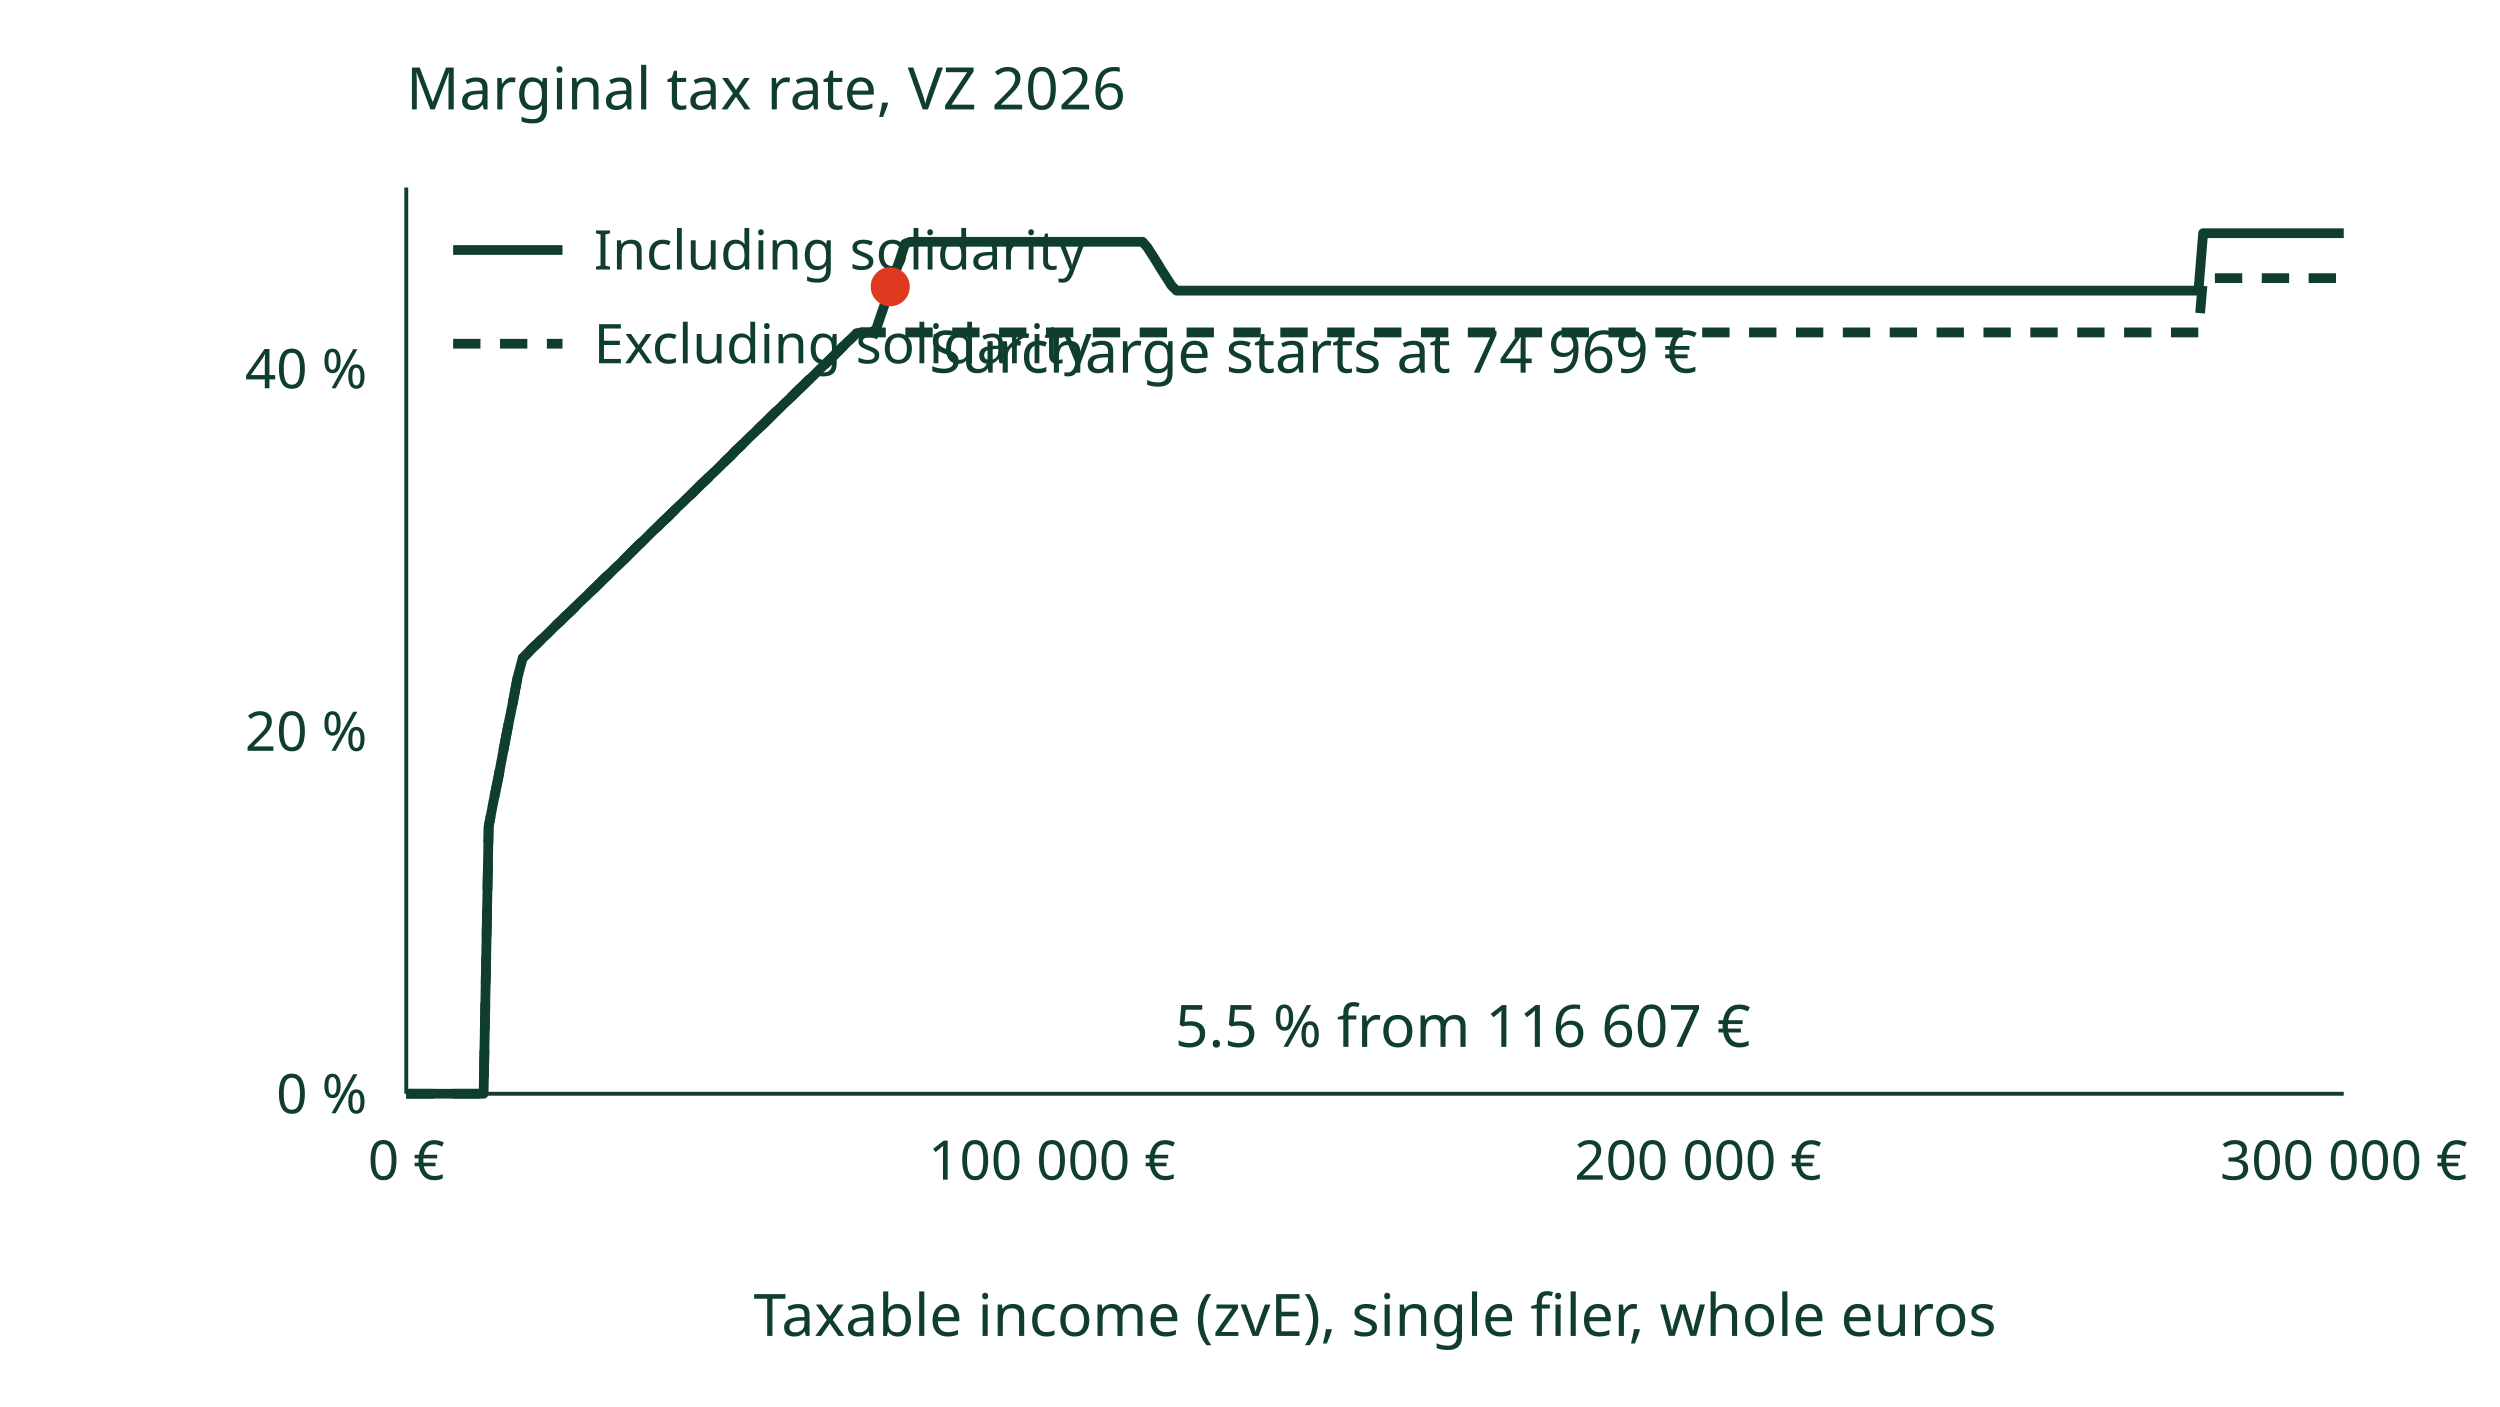
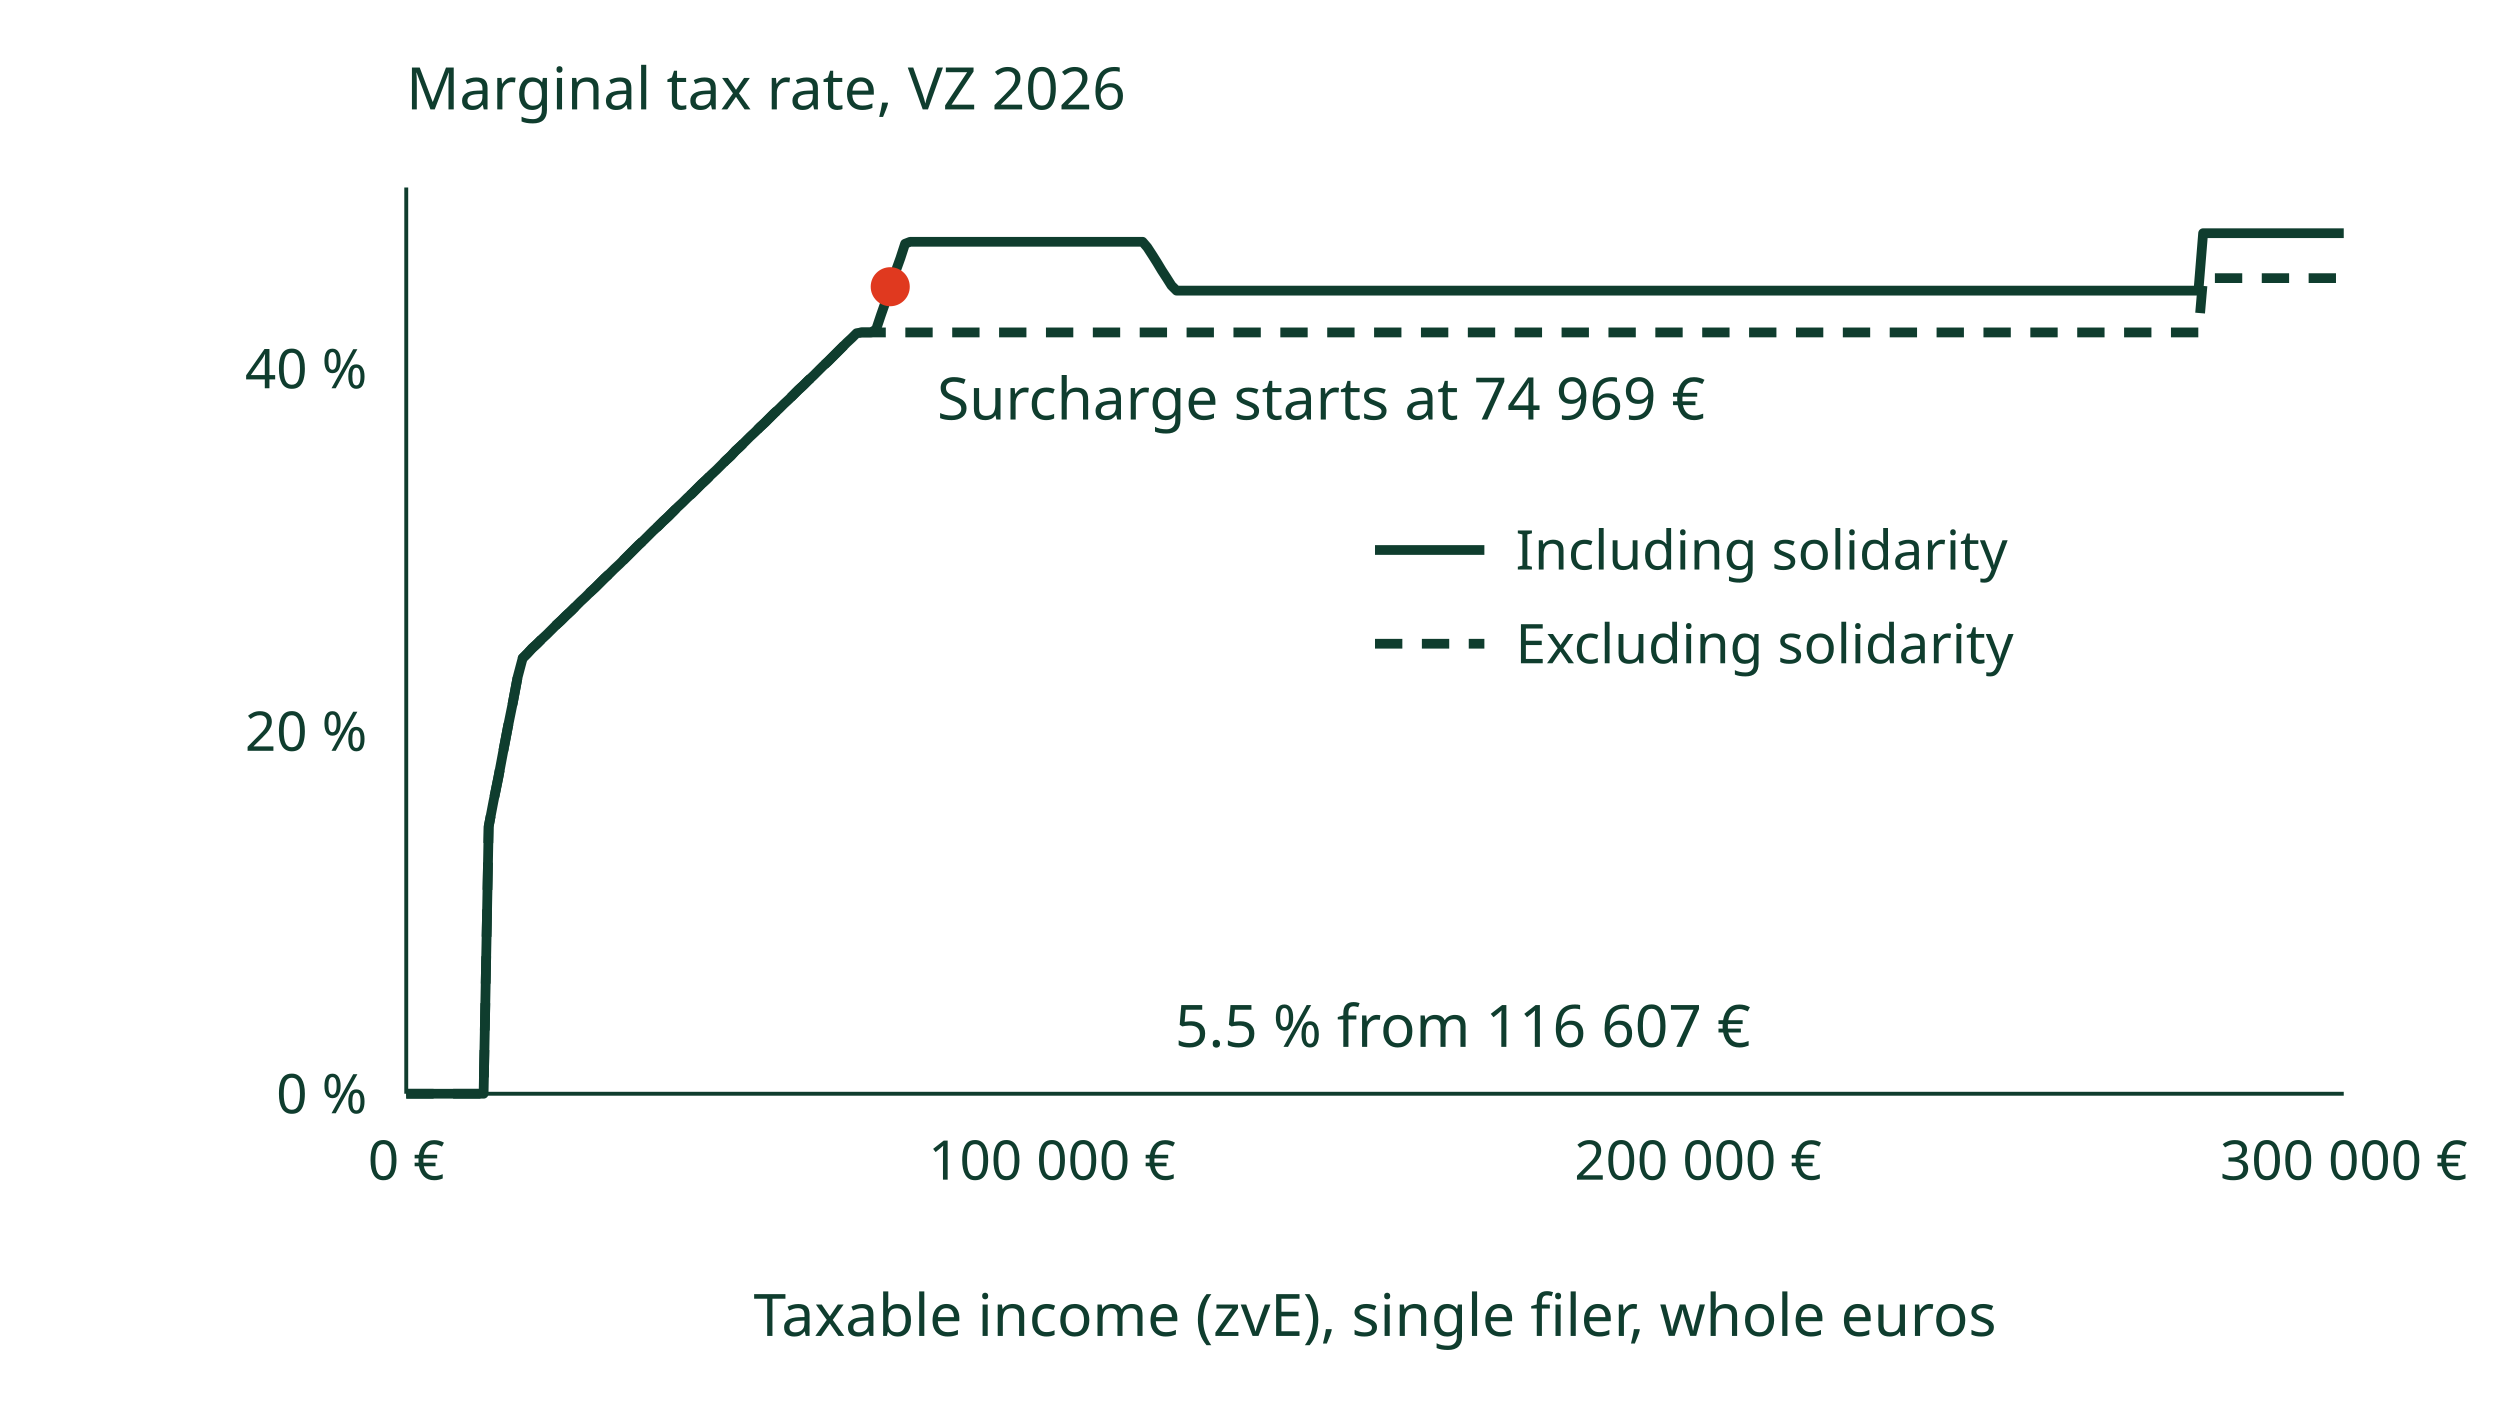
<svg xmlns="http://www.w3.org/2000/svg" viewBox="0 0 640 360" width="640" height="360" font-family="Fira Sans, system-ui, sans-serif" role="img">
  <line x1="104.0" y1="280.0" x2="600.0" y2="280.0" style="stroke: var(--chart-ink, #0f3d2e)" stroke-width="1" />
  <line x1="104.0" y1="48.0" x2="104.0" y2="280.0" style="stroke: var(--chart-ink, #0f3d2e)" stroke-width="1" />
  <polyline points="104.0,280.0 105.2,280.0 106.5,280.0 107.7,280.0 109.0,280.0 110.2,280.0 111.4,280.0 112.7,280.0 113.9,280.0 115.2,280.0 116.4,280.0 117.6,280.0 118.9,280.0 120.1,280.0 121.4,280.0 122.6,280.0 123.8,280.0 125.1,211.6 126.3,205.3 127.6,198.9 128.8,192.5 130.0,186.2 131.3,179.8 132.5,173.4 133.8,168.5 135.0,167.3 136.2,166.0 137.5,164.8 138.7,163.6 140.0,162.4 141.2,161.2 142.4,160.0 143.7,158.8 144.9,157.6 146.2,156.4 147.4,155.2 148.6,154.0 149.9,152.8 151.1,151.6 152.4,150.4 153.6,149.2 154.8,148.0 156.1,146.8 157.3,145.6 158.6,144.4 159.8,143.2 161.0,142.0 162.3,140.7 163.5,139.5 164.8,138.3 166.0,137.1 167.2,135.9 168.5,134.7 169.7,133.5 171.0,132.3 172.2,131.1 173.4,129.9 174.7,128.7 175.9,127.5 177.2,126.3 178.4,125.1 179.6,123.9 180.9,122.7 182.1,121.5 183.4,120.3 184.6,119.1 185.8,117.9 187.1,116.7 188.3,115.4 189.6,114.2 190.8,113.0 192.0,111.8 193.3,110.6 194.5,109.4 195.8,108.2 197.0,107.0 198.2,105.8 199.5,104.6 200.7,103.4 202.0,102.2 203.2,101.0 204.4,99.8 205.7,98.6 206.9,97.4 208.2,96.2 209.4,95.0 210.6,93.8 211.9,92.6 213.1,91.4 214.4,90.1 215.6,88.9 216.8,87.7 218.1,86.5 219.3,85.3 220.6,85.1 221.8,85.1 223.0,85.1 224.3,84.3 225.5,80.7 226.8,77.0 228.0,73.4 229.2,69.7 230.5,66.1 231.7,62.4 233.0,61.9 234.2,61.9 235.4,61.9 236.7,61.9 237.9,61.9 239.2,61.9 240.4,61.9 241.6,61.9 242.9,61.9 244.1,61.9 245.4,61.9 246.6,61.9 247.8,61.9 249.1,61.9 250.3,61.9 251.6,61.9 252.8,61.9 254.0,61.9 255.3,61.9 256.5,61.9 257.8,61.9 259.0,61.9 260.2,61.9 261.5,61.9 262.7,61.9 264.0,61.9 265.2,61.9 266.4,61.9 267.7,61.9 268.9,61.9 270.2,61.9 271.4,61.9 272.6,61.9 273.9,61.9 275.1,61.9 276.4,61.9 277.6,61.9 278.8,61.9 280.1,61.9 281.3,61.9 282.6,61.9 283.8,61.9 285.0,61.9 286.3,61.9 287.5,61.9 288.8,61.9 290.0,61.9 291.2,61.9 292.5,61.9 293.7,63.3 295.0,65.3 296.2,67.2 297.4,69.2 298.7,71.2 299.9,73.1 301.2,74.4 302.4,74.4 303.6,74.4 304.9,74.4 306.1,74.4 307.4,74.4 308.6,74.4 309.8,74.4 311.1,74.4 312.3,74.4 313.6,74.4 314.8,74.4 316.0,74.4 317.3,74.4 318.5,74.4 319.8,74.4 321.0,74.4 322.2,74.4 323.5,74.4 324.7,74.4 326.0,74.4 327.2,74.4 328.4,74.4 329.7,74.4 330.9,74.4 332.2,74.4 333.4,74.4 334.6,74.4 335.9,74.4 337.1,74.4 338.4,74.4 339.6,74.4 340.8,74.4 342.1,74.4 343.3,74.4 344.6,74.4 345.8,74.4 347.0,74.4 348.3,74.4 349.5,74.4 350.8,74.4 352.0,74.4 353.2,74.4 354.5,74.4 355.7,74.4 357.0,74.4 358.2,74.4 359.4,74.4 360.7,74.4 361.9,74.4 363.2,74.4 364.4,74.4 365.6,74.4 366.9,74.4 368.1,74.4 369.4,74.4 370.6,74.4 371.8,74.4 373.1,74.4 374.3,74.4 375.6,74.4 376.8,74.4 378.0,74.4 379.3,74.4 380.5,74.4 381.8,74.4 383.0,74.4 384.2,74.4 385.5,74.4 386.7,74.4 388.0,74.4 389.2,74.4 390.4,74.4 391.7,74.4 392.9,74.4 394.2,74.4 395.4,74.4 396.6,74.4 397.9,74.4 399.1,74.4 400.4,74.4 401.6,74.4 402.8,74.4 404.1,74.4 405.3,74.4 406.6,74.4 407.8,74.4 409.0,74.4 410.3,74.4 411.5,74.4 412.8,74.4 414.0,74.4 415.2,74.4 416.5,74.4 417.7,74.4 419.0,74.4 420.2,74.4 421.4,74.4 422.7,74.4 423.9,74.4 425.2,74.4 426.4,74.4 427.6,74.4 428.9,74.4 430.1,74.4 431.4,74.4 432.6,74.4 433.8,74.4 435.1,74.4 436.3,74.4 437.6,74.4 438.8,74.4 440.0,74.4 441.3,74.4 442.5,74.4 443.8,74.4 445.0,74.4 446.2,74.4 447.5,74.4 448.7,74.4 450.0,74.4 451.2,74.4 452.4,74.4 453.7,74.4 454.9,74.4 456.2,74.4 457.4,74.4 458.6,74.4 459.9,74.4 461.1,74.4 462.4,74.4 463.6,74.4 464.8,74.4 466.1,74.4 467.3,74.4 468.6,74.4 469.8,74.4 471.0,74.4 472.3,74.4 473.5,74.4 474.8,74.4 476.0,74.4 477.2,74.4 478.5,74.4 479.7,74.4 481.0,74.4 482.2,74.4 483.4,74.4 484.7,74.4 485.9,74.4 487.2,74.4 488.4,74.4 489.6,74.4 490.9,74.4 492.1,74.4 493.4,74.4 494.6,74.4 495.8,74.4 497.1,74.4 498.3,74.4 499.6,74.4 500.8,74.4 502.0,74.4 503.3,74.4 504.5,74.4 505.8,74.4 507.0,74.4 508.2,74.4 509.5,74.4 510.7,74.4 512.0,74.4 513.2,74.4 514.4,74.4 515.7,74.4 516.9,74.4 518.2,74.4 519.4,74.4 520.6,74.4 521.9,74.4 523.1,74.4 524.4,74.4 525.6,74.4 526.8,74.4 528.1,74.4 529.3,74.4 530.6,74.4 531.8,74.4 533.0,74.4 534.3,74.4 535.5,74.4 536.8,74.4 538.0,74.4 539.2,74.4 540.5,74.4 541.7,74.4 543.0,74.4 544.2,74.4 545.4,74.4 546.7,74.4 547.9,74.4 549.2,74.4 550.4,74.4 551.6,74.4 552.9,74.4 554.1,74.4 555.4,74.4 556.6,74.4 557.8,74.4 559.1,74.4 560.3,74.4 561.6,74.4 562.8,74.4 564.0,59.7 565.3,59.7 566.5,59.7 567.8,59.7 569.0,59.7 570.2,59.7 571.5,59.7 572.7,59.7 574.0,59.7 575.2,59.7 576.4,59.7 577.7,59.7 578.9,59.7 580.2,59.7 581.4,59.7 582.6,59.7 583.9,59.7 585.1,59.7 586.4,59.7 587.6,59.7 588.8,59.7 590.1,59.7 591.3,59.7 592.6,59.7 593.8,59.7 595.0,59.7 596.3,59.7 597.5,59.7 598.8,59.7 600.0,59.7 600.0,59.7" fill="none" style="stroke: var(--chart-ink, #0f3d2e)" stroke-width="2.5" stroke-linejoin="round" />
  <polyline points="104.0,280.0 105.2,280.0 106.5,280.0 107.7,280.0 109.0,280.0 110.2,280.0 111.4,280.0 112.7,280.0 113.9,280.0 115.2,280.0 116.4,280.0 117.6,280.0 118.9,280.0 120.1,280.0 121.4,280.0 122.6,280.0 123.8,280.0 125.1,211.6 126.3,205.3 127.6,198.9 128.8,192.5 130.0,186.2 131.3,179.8 132.5,173.4 133.8,168.5 135.0,167.3 136.2,166.0 137.5,164.8 138.7,163.6 140.0,162.4 141.2,161.2 142.4,160.0 143.7,158.8 144.9,157.6 146.2,156.4 147.4,155.2 148.6,154.0 149.9,152.8 151.1,151.6 152.4,150.4 153.6,149.2 154.8,148.0 156.1,146.8 157.3,145.6 158.6,144.4 159.8,143.2 161.0,142.0 162.3,140.7 163.5,139.5 164.8,138.3 166.0,137.1 167.2,135.9 168.5,134.7 169.7,133.5 171.0,132.3 172.2,131.1 173.4,129.9 174.7,128.7 175.9,127.5 177.2,126.3 178.4,125.1 179.6,123.9 180.9,122.7 182.1,121.5 183.4,120.3 184.6,119.1 185.8,117.9 187.1,116.7 188.3,115.4 189.6,114.2 190.8,113.0 192.0,111.8 193.3,110.6 194.5,109.4 195.8,108.2 197.0,107.0 198.2,105.8 199.5,104.6 200.7,103.4 202.0,102.2 203.2,101.0 204.4,99.8 205.7,98.6 206.9,97.4 208.2,96.2 209.4,95.0 210.6,93.8 211.9,92.6 213.1,91.4 214.4,90.1 215.6,88.9 216.8,87.7 218.1,86.5 219.3,85.3 220.6,85.1 221.8,85.1 223.0,85.1 224.3,85.1 225.5,85.1 226.8,85.1 228.0,85.1 229.2,85.1 230.5,85.1 231.7,85.1 233.0,85.1 234.2,85.1 235.4,85.1 236.7,85.1 237.9,85.1 239.2,85.1 240.4,85.1 241.6,85.1 242.9,85.1 244.1,85.1 245.4,85.1 246.6,85.1 247.8,85.1 249.1,85.1 250.3,85.1 251.6,85.1 252.8,85.1 254.0,85.1 255.3,85.1 256.5,85.1 257.8,85.1 259.0,85.1 260.2,85.1 261.5,85.1 262.7,85.1 264.0,85.1 265.2,85.1 266.4,85.1 267.7,85.1 268.9,85.1 270.2,85.1 271.4,85.1 272.6,85.1 273.9,85.1 275.1,85.1 276.4,85.1 277.6,85.1 278.8,85.1 280.1,85.1 281.3,85.1 282.6,85.1 283.8,85.1 285.0,85.1 286.3,85.1 287.5,85.1 288.8,85.1 290.0,85.1 291.2,85.1 292.5,85.1 293.7,85.1 295.0,85.1 296.2,85.1 297.4,85.1 298.7,85.1 299.9,85.1 301.2,85.1 302.4,85.1 303.6,85.1 304.9,85.1 306.1,85.1 307.4,85.1 308.6,85.1 309.8,85.1 311.1,85.1 312.3,85.1 313.6,85.1 314.8,85.1 316.0,85.1 317.3,85.1 318.5,85.1 319.8,85.1 321.0,85.1 322.2,85.1 323.5,85.1 324.7,85.1 326.0,85.1 327.2,85.1 328.4,85.1 329.7,85.1 330.9,85.1 332.2,85.1 333.4,85.1 334.6,85.1 335.9,85.1 337.1,85.1 338.4,85.1 339.6,85.1 340.8,85.1 342.1,85.1 343.3,85.1 344.6,85.1 345.8,85.1 347.0,85.1 348.3,85.1 349.5,85.1 350.8,85.1 352.0,85.1 353.2,85.1 354.5,85.1 355.7,85.1 357.0,85.1 358.2,85.1 359.4,85.1 360.7,85.1 361.9,85.1 363.2,85.1 364.4,85.1 365.6,85.1 366.9,85.1 368.1,85.1 369.4,85.1 370.6,85.1 371.8,85.1 373.1,85.1 374.3,85.1 375.6,85.1 376.8,85.1 378.0,85.1 379.3,85.1 380.5,85.1 381.8,85.1 383.0,85.1 384.2,85.1 385.5,85.1 386.7,85.1 388.0,85.1 389.2,85.1 390.4,85.1 391.7,85.1 392.9,85.1 394.2,85.1 395.4,85.1 396.6,85.1 397.9,85.1 399.1,85.1 400.4,85.1 401.6,85.1 402.8,85.1 404.1,85.1 405.3,85.1 406.6,85.1 407.8,85.1 409.0,85.1 410.3,85.1 411.5,85.1 412.8,85.1 414.0,85.1 415.2,85.1 416.5,85.1 417.7,85.1 419.0,85.1 420.2,85.1 421.4,85.1 422.7,85.1 423.9,85.1 425.2,85.1 426.4,85.1 427.6,85.1 428.9,85.1 430.1,85.1 431.4,85.1 432.6,85.1 433.8,85.1 435.1,85.1 436.3,85.1 437.6,85.1 438.8,85.1 440.0,85.1 441.3,85.1 442.5,85.1 443.8,85.1 445.0,85.1 446.2,85.1 447.5,85.1 448.7,85.1 450.0,85.1 451.2,85.1 452.4,85.1 453.7,85.1 454.9,85.1 456.2,85.1 457.4,85.1 458.6,85.1 459.9,85.1 461.1,85.1 462.4,85.1 463.6,85.1 464.8,85.1 466.1,85.1 467.3,85.1 468.6,85.1 469.8,85.1 471.0,85.1 472.3,85.1 473.5,85.1 474.8,85.1 476.0,85.1 477.2,85.1 478.5,85.1 479.7,85.1 481.0,85.1 482.2,85.1 483.4,85.1 484.7,85.1 485.9,85.1 487.2,85.1 488.4,85.1 489.6,85.1 490.9,85.1 492.1,85.1 493.4,85.1 494.6,85.1 495.8,85.1 497.1,85.1 498.3,85.1 499.6,85.1 500.8,85.1 502.0,85.1 503.3,85.1 504.5,85.1 505.8,85.1 507.0,85.1 508.2,85.1 509.5,85.1 510.7,85.1 512.0,85.1 513.2,85.1 514.4,85.1 515.7,85.1 516.9,85.1 518.2,85.1 519.4,85.1 520.6,85.1 521.9,85.1 523.1,85.1 524.4,85.1 525.6,85.1 526.8,85.1 528.1,85.1 529.3,85.1 530.6,85.1 531.8,85.1 533.0,85.1 534.3,85.1 535.5,85.1 536.8,85.1 538.0,85.1 539.2,85.1 540.5,85.1 541.7,85.1 543.0,85.1 544.2,85.1 545.4,85.1 546.7,85.1 547.9,85.1 549.2,85.1 550.4,85.1 551.6,85.1 552.9,85.1 554.1,85.1 555.4,85.1 556.6,85.1 557.8,85.1 559.1,85.1 560.3,85.1 561.6,85.1 562.8,85.1 564.0,71.2 565.3,71.2 566.5,71.2 567.8,71.2 569.0,71.2 570.2,71.2 571.5,71.2 572.7,71.2 574.0,71.2 575.2,71.2 576.4,71.2 577.7,71.2 578.9,71.2 580.2,71.2 581.4,71.2 582.6,71.2 583.9,71.2 585.1,71.2 586.4,71.2 587.6,71.2 588.8,71.2 590.1,71.2 591.3,71.2 592.6,71.2 593.8,71.2 595.0,71.2 596.3,71.2 597.5,71.2 598.8,71.2 600.0,71.2 600.0,71.2" fill="none" style="stroke: var(--chart-ink, #0f3d2e)" stroke-width="2.5" stroke-linejoin="round" stroke-dasharray="7 5" />
-   <polyline points="116.0,64.0 144.0,64.0" fill="none" style="stroke: var(--chart-ink, #0f3d2e)" stroke-width="2.5" stroke-linejoin="round" />
-   <text x="152.0" y="69.0" text-anchor="start" font-size="14" style="fill: var(--chart-ink, #0f3d2e)">Including solidarity</text>
-   <polyline points="116.0,88.0 144.0,88.0" fill="none" style="stroke: var(--chart-ink, #0f3d2e)" stroke-width="2.5" stroke-linejoin="round" stroke-dasharray="7 5" />
-   <text x="152.0" y="93.0" text-anchor="start" font-size="14" style="fill: var(--chart-ink, #0f3d2e)">Excluding solidarity</text>
+   <polyline points="352.0,140.8 380.0,140.8" fill="none" style="stroke: var(--chart-ink, #0f3d2e)" stroke-width="2.5" stroke-linejoin="round" />
+   <text x="388.0" y="145.8" text-anchor="start" font-size="14" style="fill: var(--chart-ink, #0f3d2e)">Including solidarity</text>
+   <polyline points="352.0,164.8 380.0,164.8" fill="none" style="stroke: var(--chart-ink, #0f3d2e)" stroke-width="2.5" stroke-linejoin="round" stroke-dasharray="7 5" />
+   <text x="388.0" y="169.8" text-anchor="start" font-size="14" style="fill: var(--chart-ink, #0f3d2e)">Excluding solidarity</text>
  <text x="94.0" y="285.0" text-anchor="end" font-size="14" style="fill: var(--chart-ink, #0f3d2e)">0 %</text>
  <text x="94.0" y="192.2" text-anchor="end" font-size="14" style="fill: var(--chart-ink, #0f3d2e)">20 %</text>
  <text x="94.0" y="99.4" text-anchor="end" font-size="14" style="fill: var(--chart-ink, #0f3d2e)">40 %</text>
  <text x="104.0" y="302.0" text-anchor="middle" font-size="14" style="fill: var(--chart-ink, #0f3d2e)">0 €</text>
  <text x="269.3" y="302.0" text-anchor="middle" font-size="14" style="fill: var(--chart-ink, #0f3d2e)">100 000 €</text>
  <text x="434.7" y="302.0" text-anchor="middle" font-size="14" style="fill: var(--chart-ink, #0f3d2e)">200 000 €</text>
  <text x="600.0" y="302.0" text-anchor="middle" font-size="14" style="fill: var(--chart-ink, #0f3d2e)">300 000 €</text>
  <circle cx="227.9" cy="73.4" r="5" style="fill: #e0391f" />
-   <text x="237.9" y="95.4" text-anchor="start" font-size="15" style="fill: var(--chart-ink, #0f3d2e)">Surcharge starts at 74 969 €</text>
+   <text x="239.9" y="107.4" text-anchor="start" font-size="15" style="fill: var(--chart-ink, #0f3d2e)">Surcharge starts at 74 969 €</text>
  <text x="300.8" y="268.0" text-anchor="start" font-size="15" style="fill: var(--chart-ink, #0f3d2e)">5.5 % from 116 607 €</text>
  <text x="352.0" y="342.0" text-anchor="middle" font-size="15" style="fill: var(--chart-ink, #0f3d2e)">Taxable income (zvE), single filer, whole euros</text>
  <text x="104.0" y="28.0" text-anchor="start" font-size="15" style="fill: var(--chart-ink, #0f3d2e)">Marginal tax rate, VZ 2026</text>
</svg>
